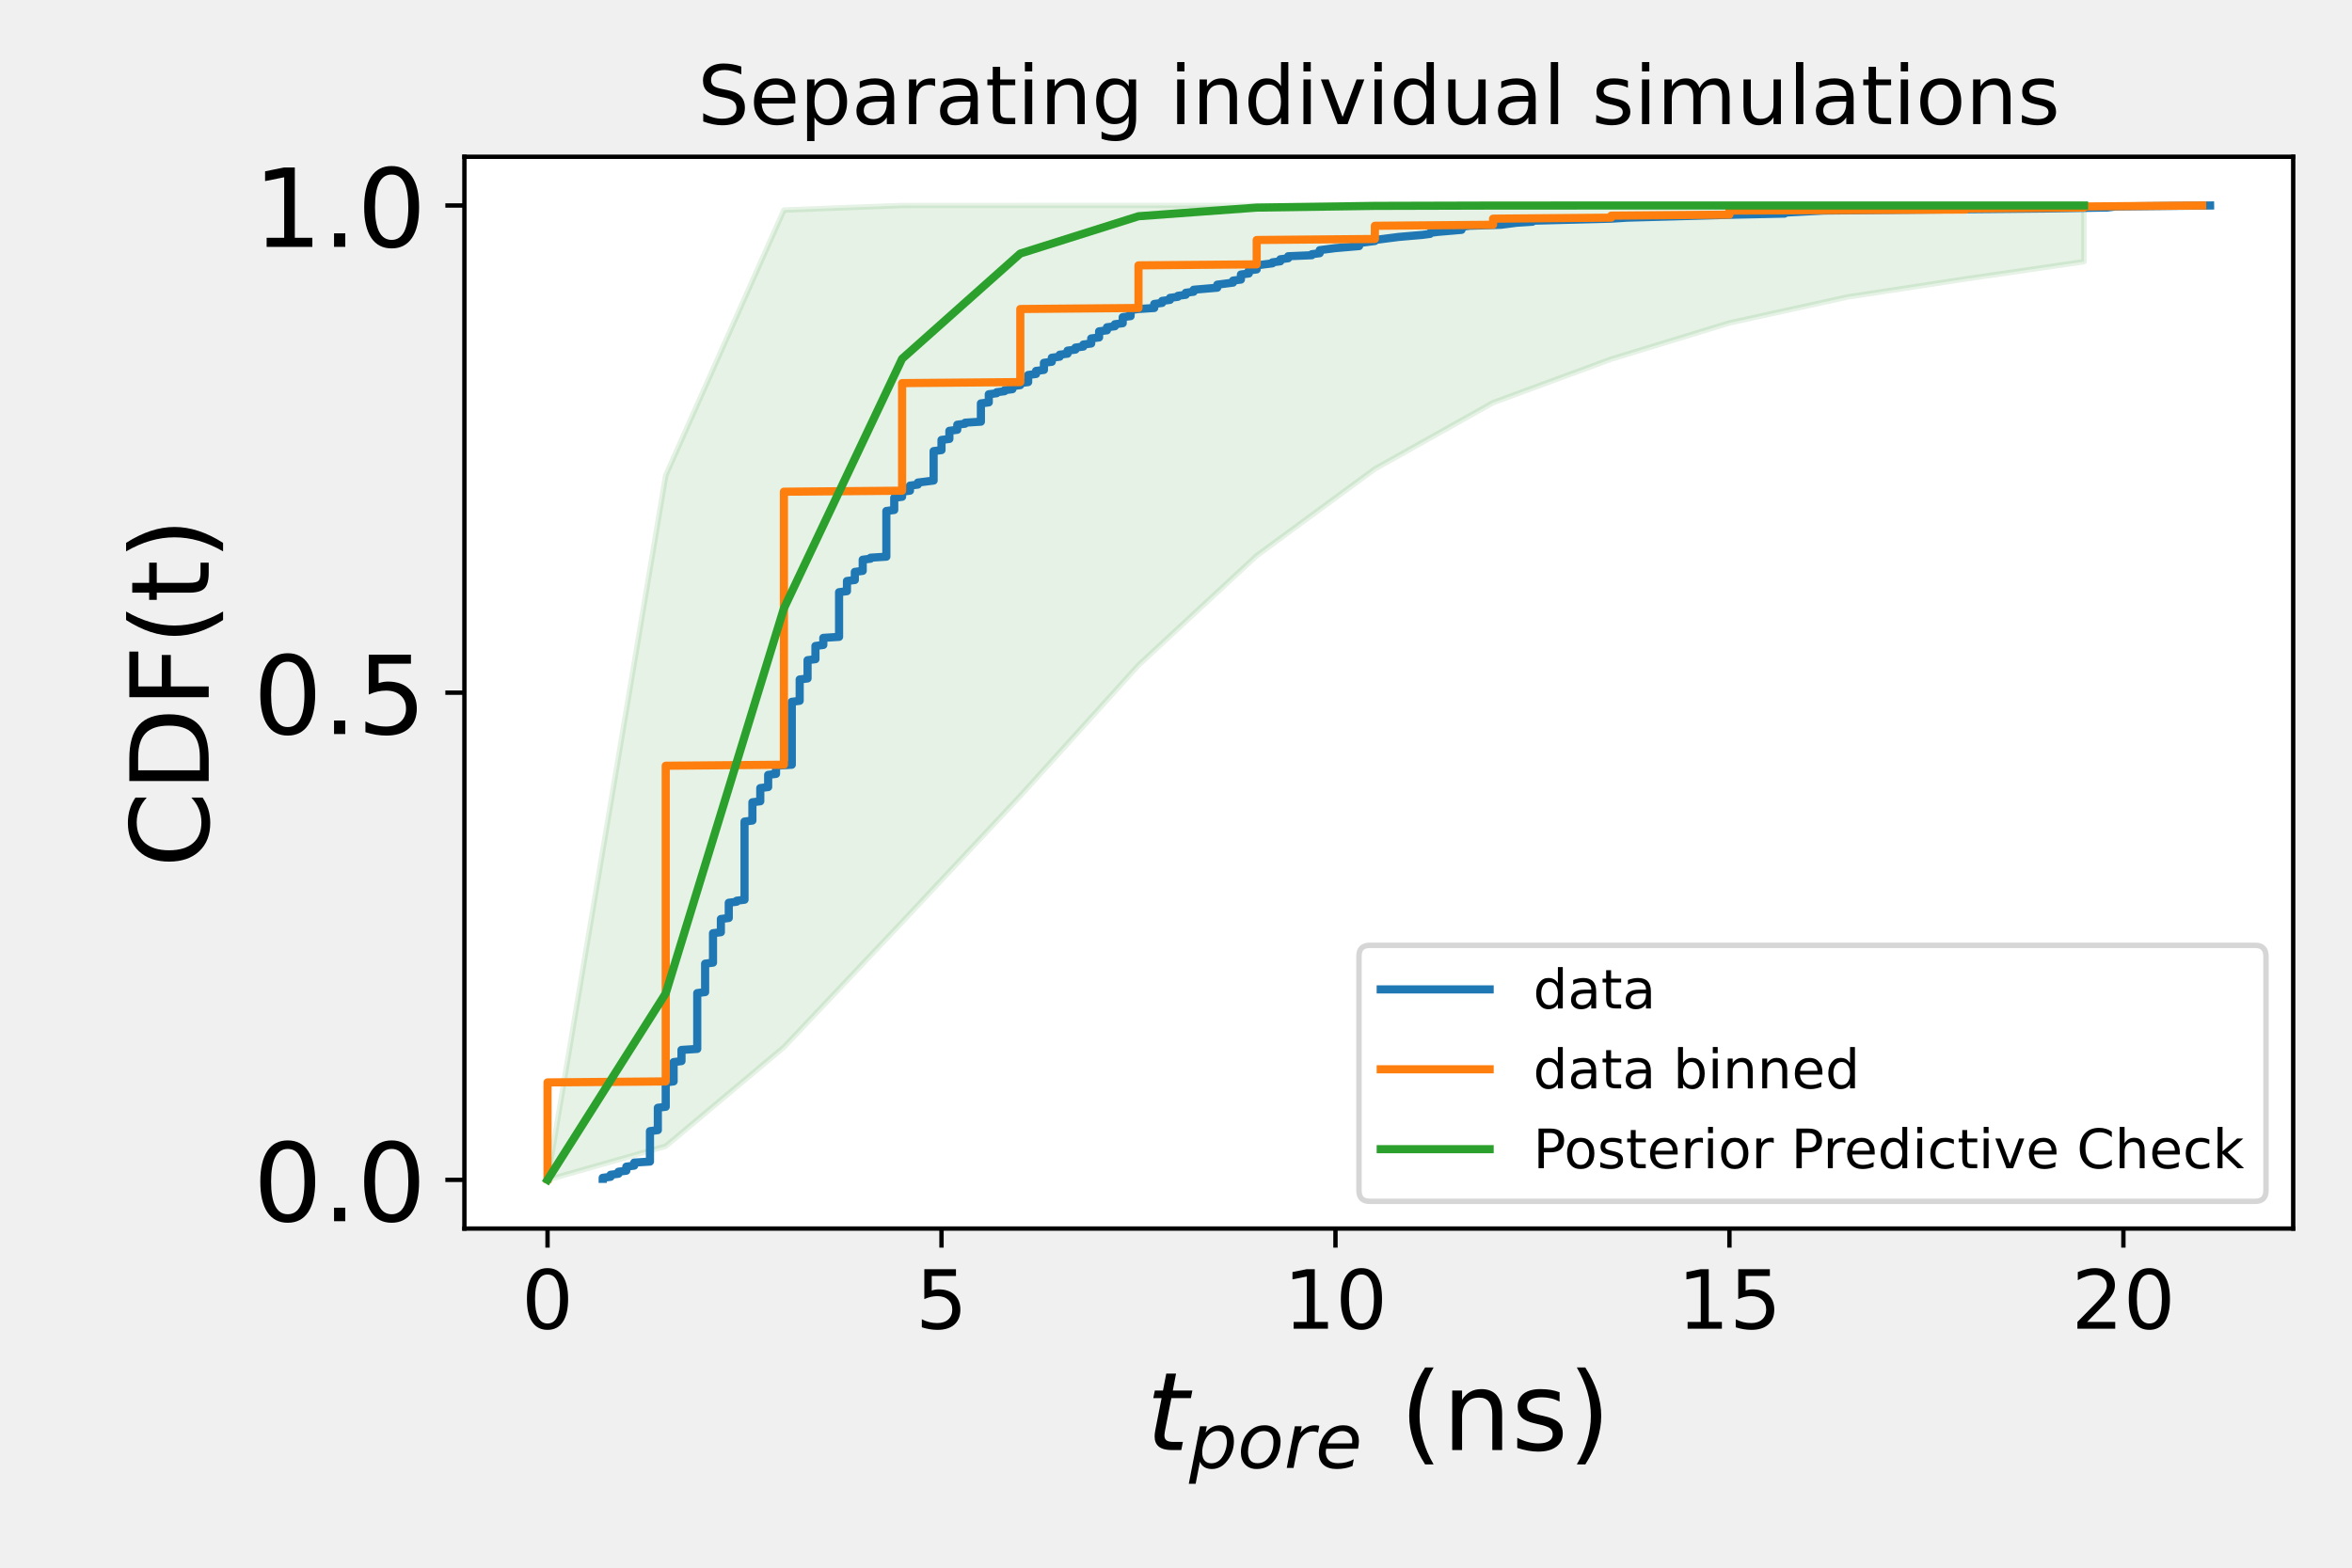
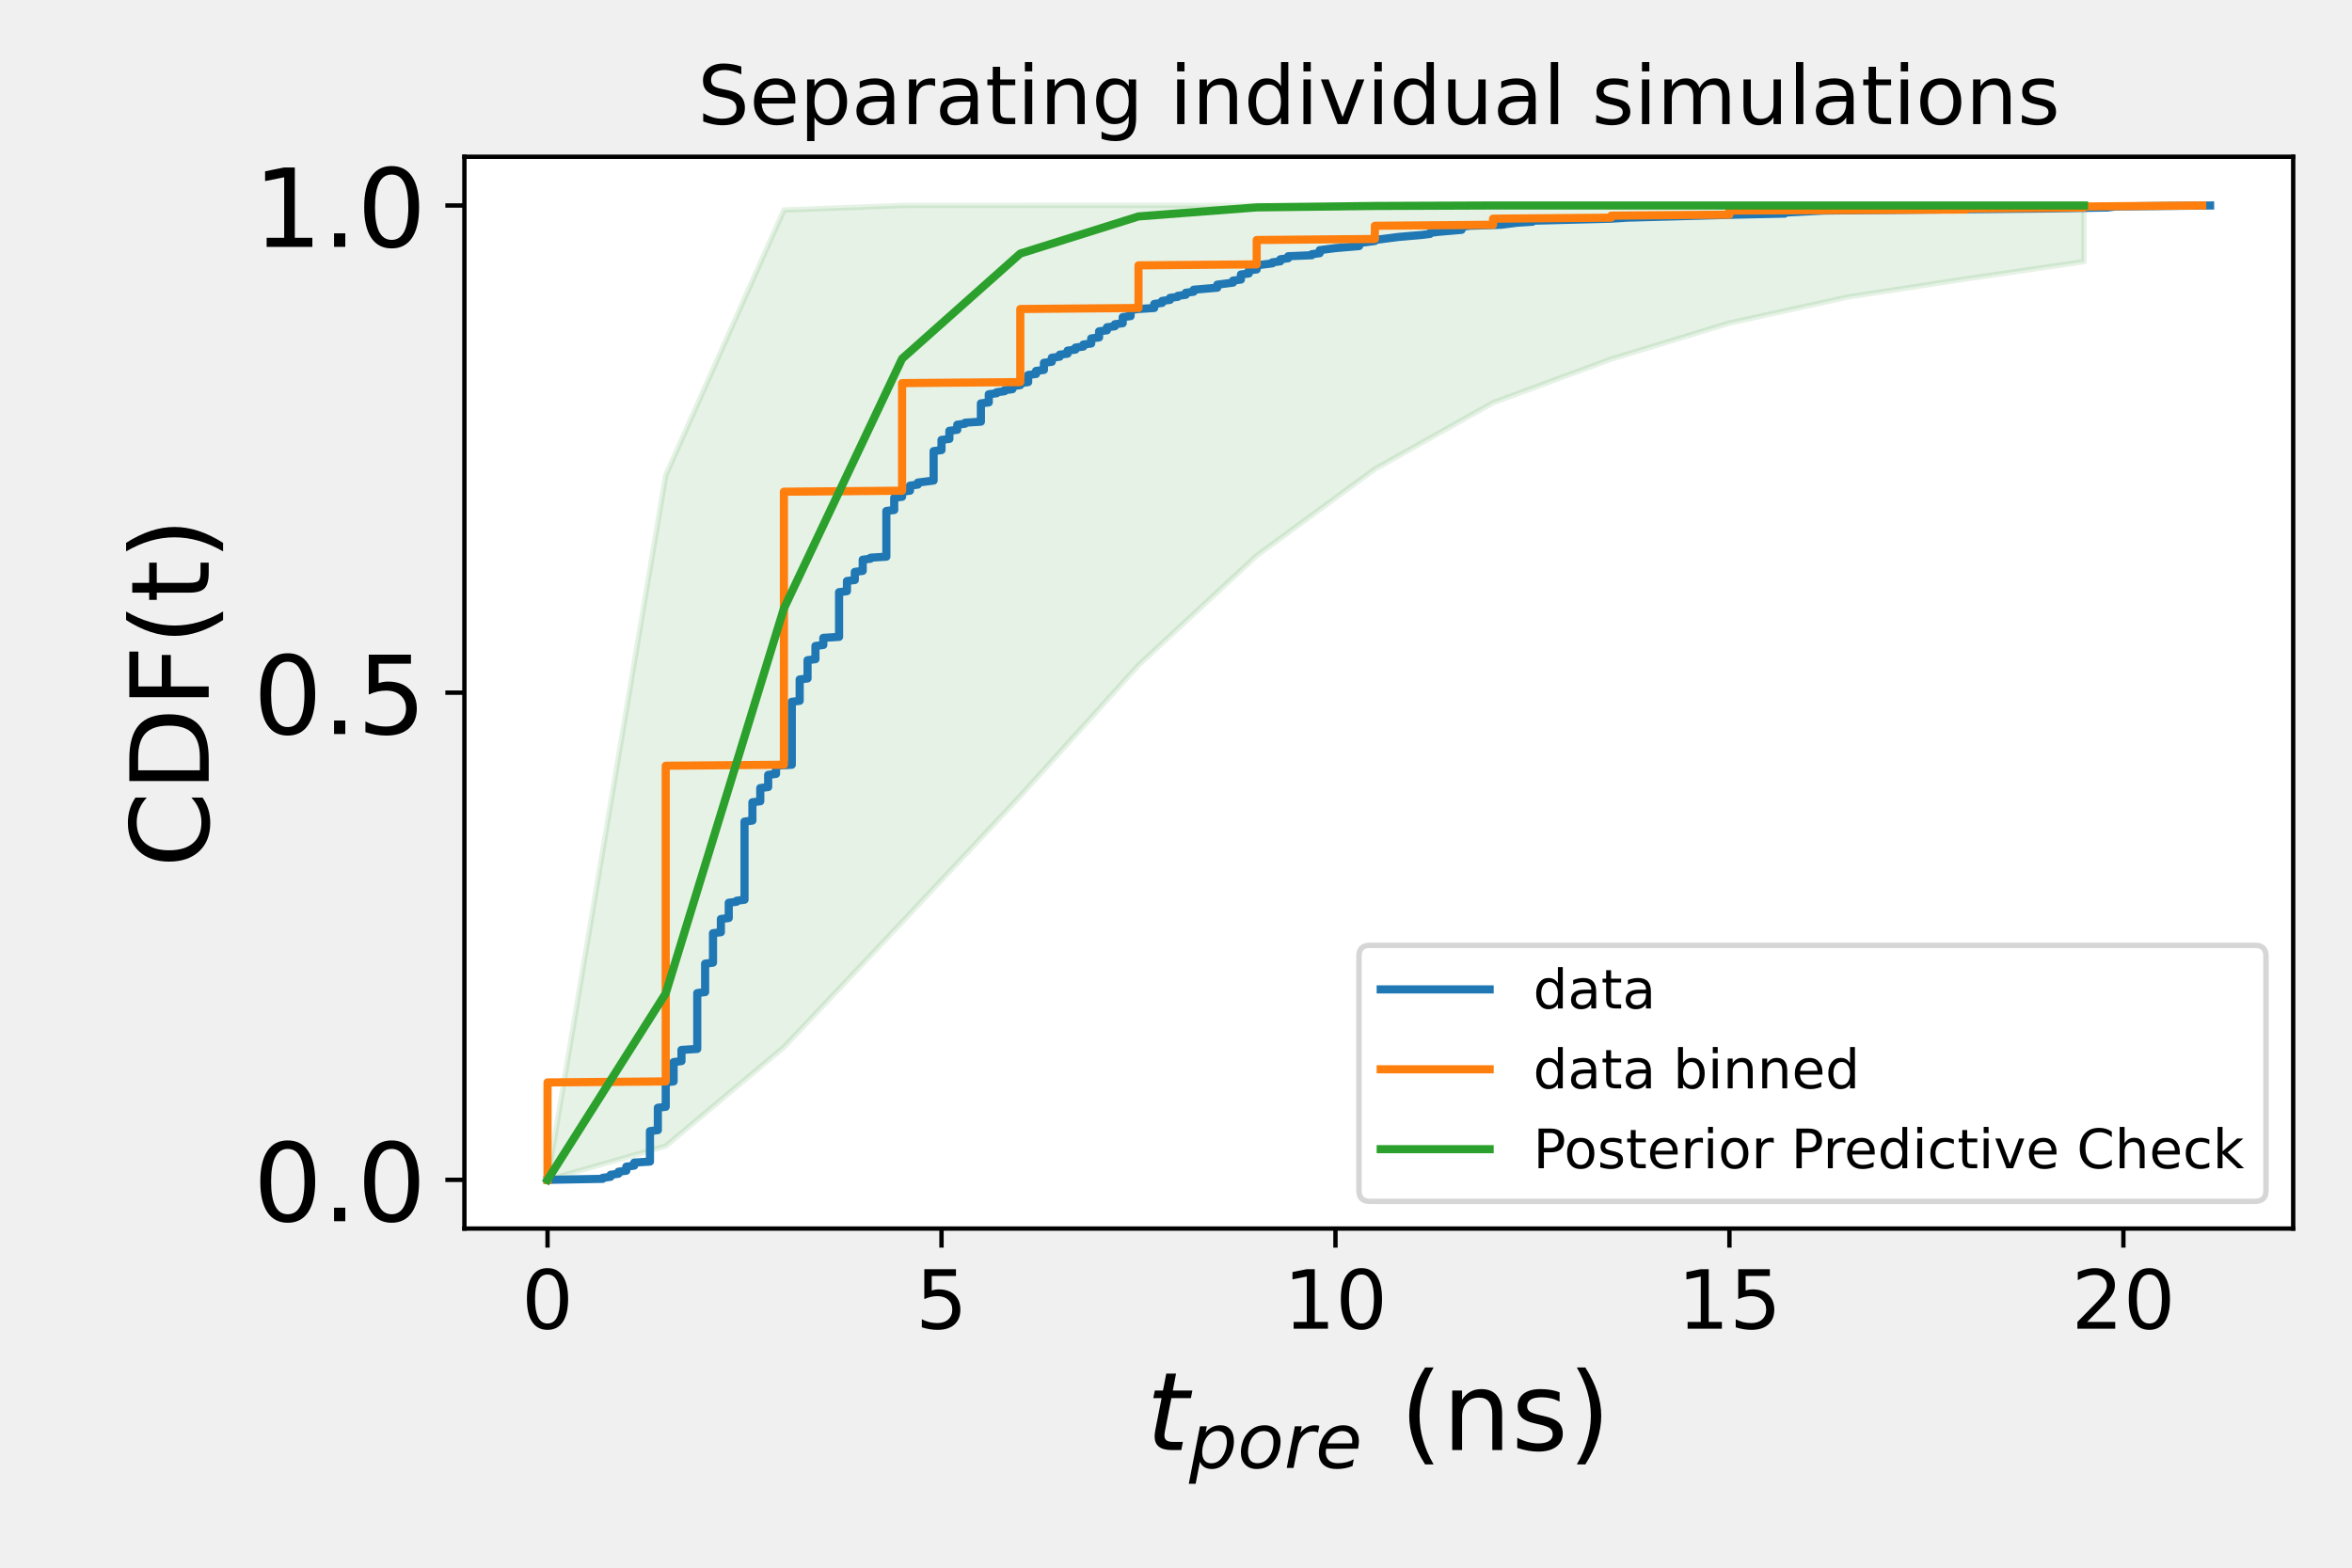
<svg xmlns="http://www.w3.org/2000/svg" xmlns:xlink="http://www.w3.org/1999/xlink" height="288pt" version="1.1" viewBox="0 0 432 288" width="432pt">
  <defs>
    <style type="text/css">*{stroke-linecap:butt;stroke-linejoin:round;}</style>
  </defs>
  <g id="figure_1">
    <g id="patch_1">
      <path d="M 0 288  L 432 288  L 432 0  L 0 0  z " style="fill:none;" />
    </g>
    <g id="axes_1">
      <g id="patch_2">
        <path d="M 85.3 225.7  L 421.2 225.7  L 421.2 28.8  L 85.3 28.8  z " style="fill:#ffffff;" />
      </g>
      <g id="PolyCollection_1">
        <defs>
-           <path d="M 100.568 -71.25  L 100.568 -71.25  L 122.276 -200.664  L 143.985 -249.412  L 165.693 -250.248  L 187.401 -250.25  L 209.11 -250.25  L 230.818 -250.25  L 252.526 -250.25  L 274.235 -250.25  L 295.943 -250.25  L 317.651 -250.25  L 339.36 -250.25  L 361.068 -250.25  L 382.776 -250.25  L 382.776 -239.928  L 382.776 -239.928  L 361.068 -236.764  L 339.36 -233.448  L 317.651 -228.678  L 295.943 -222.032  L 274.235 -214.027  L 252.526 -201.856  L 230.818 -185.918  L 209.11 -165.809  L 187.401 -141.792  L 165.693 -118.611  L 143.985 -95.628  L 122.276 -77.431  L 100.568 -71.25  z " id="m09d7a88d39" style="stroke:#008000;stroke-opacity:0.1;" />
+           <path d="M 100.568 -71.25  L 100.568 -71.25  L 122.276 -200.649  L 143.985 -249.415  L 165.693 -250.248  L 187.401 -250.25  L 209.11 -250.25  L 230.818 -250.25  L 252.526 -250.25  L 274.235 -250.25  L 295.943 -250.25  L 317.651 -250.25  L 339.36 -250.25  L 361.068 -250.25  L 382.776 -250.25  L 382.776 -239.931  L 382.776 -239.931  L 361.068 -236.768  L 339.36 -233.436  L 317.651 -228.662  L 295.943 -222.041  L 274.235 -214.022  L 252.526 -201.829  L 230.818 -185.922  L 209.11 -165.819  L 187.401 -141.784  L 165.693 -118.622  L 143.985 -95.635  L 122.276 -77.456  L 100.568 -71.25  z " id="m4168f43e14" style="stroke:#008000;stroke-opacity:0.1;" />
        </defs>
-         <g clip-path="url(#p3af7e576ed)">
-           <use style="fill:#008000;fill-opacity:0.1;stroke:#008000;stroke-opacity:0.1;" x="0" xlink:href="#m09d7a88d39" y="288" />
+         <g clip-path="url(#p05460b0e97)">
+           <use style="fill:#008000;fill-opacity:0.1;stroke:#008000;stroke-opacity:0.1;" x="0" xlink:href="#m4168f43e14" y="288" />
        </g>
      </g>
      <g id="matplotlib.axis_1">
        <g id="xtick_1">
          <g id="line2d_1">
            <defs>
-               <path d="M 0 0  L 0 3.5  " id="maba9e4f4a4" style="stroke:#000000;stroke-width:0.8;" />
-             </defs>
-             <g>
-               <use style="stroke:#000000;stroke-width:0.8;" x="100.568" xlink:href="#maba9e4f4a4" y="225.7" />
+               <path d="M 0 0  L 0 3.5  " id="m459a918c79" style="stroke:#000000;stroke-width:0.8;" />
+             </defs>
+             <g>
+               <use style="stroke:#000000;stroke-width:0.8;" x="100.568" xlink:href="#m459a918c79" y="225.7" />
            </g>
          </g>
          <g id="text_1">
            <g transform="translate(95.79631 244.0977)scale(0.15 -0.15)">
              <defs>
                <path d="M 2034 4250  Q 1547 4250 1301 3770  Q 1056 3291 1056 2328  Q 1056 1369 1301 889  Q 1547 409 2034 409  Q 2525 409 2770 889  Q 3016 1369 3016 2328  Q 3016 3291 2770 3770  Q 2525 4250 2034 4250  z M 2034 4750  Q 2819 4750 3233 4129  Q 3647 3509 3647 2328  Q 3647 1150 3233 529  Q 2819 -91 2034 -91  Q 1250 -91 836 529  Q 422 1150 422 2328  Q 422 3509 836 4129  Q 1250 4750 2034 4750  z " id="DejaVuSans-30" transform="scale(0.015625)" />
              </defs>
              <use xlink:href="#DejaVuSans-30" />
            </g>
          </g>
        </g>
        <g id="xtick_2">
          <g id="line2d_2">
            <g>
-               <use style="stroke:#000000;stroke-width:0.8;" x="172.929" xlink:href="#maba9e4f4a4" y="225.7" />
+               <use style="stroke:#000000;stroke-width:0.8;" x="172.929" xlink:href="#m459a918c79" y="225.7" />
            </g>
          </g>
          <g id="text_2">
            <g transform="translate(168.1574 244.0977)scale(0.15 -0.15)">
              <defs>
                <path d="M 691 4666  L 3169 4666  L 3169 4134  L 1269 4134  L 1269 2991  Q 1406 3038 1543 3061  Q 1681 3084 1819 3084  Q 2600 3084 3056 2656  Q 3513 2228 3513 1497  Q 3513 744 3044 326  Q 2575 -91 1722 -91  Q 1428 -91 1123 -41  Q 819 9 494 109  L 494 744  Q 775 591 1075 516  Q 1375 441 1709 441  Q 2250 441 2565 725  Q 2881 1009 2881 1497  Q 2881 1984 2565 2268  Q 2250 2553 1709 2553  Q 1456 2553 1204 2497  Q 953 2441 691 2322  L 691 4666  z " id="DejaVuSans-35" transform="scale(0.015625)" />
              </defs>
              <use xlink:href="#DejaVuSans-35" />
            </g>
          </g>
        </g>
        <g id="xtick_3">
          <g id="line2d_3">
            <g>
-               <use style="stroke:#000000;stroke-width:0.8;" x="245.29" xlink:href="#maba9e4f4a4" y="225.7" />
+               <use style="stroke:#000000;stroke-width:0.8;" x="245.29" xlink:href="#m459a918c79" y="225.7" />
            </g>
          </g>
          <g id="text_3">
            <g transform="translate(235.7465 244.0977)scale(0.15 -0.15)">
              <defs>
                <path d="M 794 531  L 1825 531  L 1825 4091  L 703 3866  L 703 4441  L 1819 4666  L 2450 4666  L 2450 531  L 3481 531  L 3481 0  L 794 0  L 794 531  z " id="DejaVuSans-31" transform="scale(0.015625)" />
              </defs>
              <use xlink:href="#DejaVuSans-31" />
              <use x="63.623" xlink:href="#DejaVuSans-30" />
            </g>
          </g>
        </g>
        <g id="xtick_4">
          <g id="line2d_4">
            <g>
-               <use style="stroke:#000000;stroke-width:0.8;" x="317.651" xlink:href="#maba9e4f4a4" y="225.7" />
+               <use style="stroke:#000000;stroke-width:0.8;" x="317.651" xlink:href="#m459a918c79" y="225.7" />
            </g>
          </g>
          <g id="text_4">
            <g transform="translate(308.1076 244.0977)scale(0.15 -0.15)">
              <use xlink:href="#DejaVuSans-31" />
              <use x="63.623" xlink:href="#DejaVuSans-35" />
            </g>
          </g>
        </g>
        <g id="xtick_5">
          <g id="line2d_5">
            <g>
-               <use style="stroke:#000000;stroke-width:0.8;" x="390.012" xlink:href="#maba9e4f4a4" y="225.7" />
+               <use style="stroke:#000000;stroke-width:0.8;" x="390.012" xlink:href="#m459a918c79" y="225.7" />
            </g>
          </g>
          <g id="text_5">
            <g transform="translate(380.4686 244.0977)scale(0.15 -0.15)">
              <defs>
                <path d="M 1228 531  L 3431 531  L 3431 0  L 469 0  L 469 531  Q 828 903 1448 1529  Q 2069 2156 2228 2338  Q 2531 2678 2651 2914  Q 2772 3150 2772 3378  Q 2772 3750 2511 3984  Q 2250 4219 1831 4219  Q 1534 4219 1204 4116  Q 875 4013 500 3803  L 500 4441  Q 881 4594 1212 4672  Q 1544 4750 1819 4750  Q 2544 4750 2975 4387  Q 3406 4025 3406 3419  Q 3406 3131 3298 2873  Q 3191 2616 2906 2266  Q 2828 2175 2409 1742  Q 1991 1309 1228 531  z " id="DejaVuSans-32" transform="scale(0.015625)" />
              </defs>
              <use xlink:href="#DejaVuSans-32" />
              <use x="63.623" xlink:href="#DejaVuSans-30" />
            </g>
          </g>
        </g>
        <g id="text_6">
          <g transform="translate(210.55 266.4172)scale(0.2 -0.2)">
            <defs>
              <path d="M 2706 3500  L 2619 3053  L 1472 3053  L 1100 1153  Q 1081 1047 1072 975  Q 1063 903 1063 863  Q 1063 663 1183 572  Q 1303 481 1569 481  L 2150 481  L 2053 0  L 1503 0  Q 991 0 739 200  Q 488 400 488 806  Q 488 878 497 964  Q 506 1050 525 1153  L 897 3053  L 409 3053  L 500 3500  L 978 3500  L 1172 4494  L 1747 4494  L 1556 3500  L 2706 3500  z " id="DejaVuSans-Oblique-74" transform="scale(0.015625)" />
              <path d="M 3175 2156  Q 3175 2616 2975 2859  Q 2775 3103 2400 3103  Q 2144 3103 1911 2972  Q 1678 2841 1497 2591  Q 1319 2344 1212 1994  Q 1106 1644 1106 1300  Q 1106 863 1306 627  Q 1506 391 1875 391  Q 2147 391 2380 519  Q 2613 647 2778 891  Q 2956 1147 3065 1494  Q 3175 1841 3175 2156  z M 1394 2969  Q 1625 3272 1939 3428  Q 2253 3584 2638 3584  Q 3175 3584 3472 3232  Q 3769 2881 3769 2247  Q 3769 1728 3584 1258  Q 3400 788 3053 416  Q 2822 169 2531 39  Q 2241 -91 1919 -91  Q 1547 -91 1294 64  Q 1041 219 916 525  L 556 -1331  L -19 -1331  L 922 3500  L 1497 3500  L 1394 2969  z " id="DejaVuSans-Oblique-70" transform="scale(0.015625)" />
              <path d="M 1625 -91  Q 1009 -91 651 289  Q 294 669 294 1325  Q 294 1706 417 2101  Q 541 2497 738 2766  Q 1047 3184 1428 3384  Q 1809 3584 2291 3584  Q 2888 3584 3255 3212  Q 3622 2841 3622 2241  Q 3622 1825 3500 1412  Q 3378 1000 3181 728  Q 2875 309 2494 109  Q 2113 -91 1625 -91  z M 891 1344  Q 891 869 1089 633  Q 1288 397 1691 397  Q 2269 397 2648 901  Q 3028 1406 3028 2181  Q 3028 2634 2825 2865  Q 2622 3097 2228 3097  Q 1903 3097 1650 2945  Q 1397 2794 1197 2484  Q 1050 2253 970 1956  Q 891 1659 891 1344  z " id="DejaVuSans-Oblique-6f" transform="scale(0.015625)" />
              <path d="M 2853 2969  Q 2766 3016 2653 3041  Q 2541 3066 2413 3066  Q 1953 3066 1609 2717  Q 1266 2369 1153 1784  L 800 0  L 225 0  L 909 3500  L 1484 3500  L 1375 2956  Q 1603 3259 1920 3421  Q 2238 3584 2597 3584  Q 2691 3584 2781 3573  Q 2872 3563 2963 3538  L 2853 2969  z " id="DejaVuSans-Oblique-72" transform="scale(0.015625)" />
              <path d="M 3078 2063  Q 3088 2113 3092 2166  Q 3097 2219 3097 2272  Q 3097 2653 2873 2875  Q 2650 3097 2266 3097  Q 1838 3097 1509 2826  Q 1181 2556 1013 2059  L 3078 2063  z M 3578 1613  L 903 1613  Q 884 1494 878 1425  Q 872 1356 872 1306  Q 872 872 1139 634  Q 1406 397 1894 397  Q 2269 397 2603 481  Q 2938 566 3225 728  L 3116 159  Q 2806 34 2476 -28  Q 2147 -91 1806 -91  Q 1078 -91 686 257  Q 294 606 294 1247  Q 294 1794 489 2264  Q 684 2734 1063 3103  Q 1306 3334 1642 3459  Q 1978 3584 2356 3584  Q 2950 3584 3301 3228  Q 3653 2872 3653 2272  Q 3653 2128 3634 1964  Q 3616 1800 3578 1613  z " id="DejaVuSans-Oblique-65" transform="scale(0.015625)" />
              <path id="DejaVuSans-20" transform="scale(0.015625)" />
              <path d="M 1984 4856  Q 1566 4138 1362 3434  Q 1159 2731 1159 2009  Q 1159 1288 1364 580  Q 1569 -128 1984 -844  L 1484 -844  Q 1016 -109 783 600  Q 550 1309 550 2009  Q 550 2706 781 3412  Q 1013 4119 1484 4856  L 1984 4856  z " id="DejaVuSans-28" transform="scale(0.015625)" />
              <path d="M 3513 2113  L 3513 0  L 2938 0  L 2938 2094  Q 2938 2591 2744 2837  Q 2550 3084 2163 3084  Q 1697 3084 1428 2787  Q 1159 2491 1159 1978  L 1159 0  L 581 0  L 581 3500  L 1159 3500  L 1159 2956  Q 1366 3272 1645 3428  Q 1925 3584 2291 3584  Q 2894 3584 3203 3211  Q 3513 2838 3513 2113  z " id="DejaVuSans-6e" transform="scale(0.015625)" />
              <path d="M 2834 3397  L 2834 2853  Q 2591 2978 2328 3040  Q 2066 3103 1784 3103  Q 1356 3103 1142 2972  Q 928 2841 928 2578  Q 928 2378 1081 2264  Q 1234 2150 1697 2047  L 1894 2003  Q 2506 1872 2764 1633  Q 3022 1394 3022 966  Q 3022 478 2636 193  Q 2250 -91 1575 -91  Q 1294 -91 989 -36  Q 684 19 347 128  L 347 722  Q 666 556 975 473  Q 1284 391 1588 391  Q 1994 391 2212 530  Q 2431 669 2431 922  Q 2431 1156 2273 1281  Q 2116 1406 1581 1522  L 1381 1569  Q 847 1681 609 1914  Q 372 2147 372 2553  Q 372 3047 722 3315  Q 1072 3584 1716 3584  Q 2034 3584 2315 3537  Q 2597 3491 2834 3397  z " id="DejaVuSans-73" transform="scale(0.015625)" />
              <path d="M 513 4856  L 1013 4856  Q 1481 4119 1714 3412  Q 1947 2706 1947 2009  Q 1947 1309 1714 600  Q 1481 -109 1013 -844  L 513 -844  Q 928 -128 1133 580  Q 1338 1288 1338 2009  Q 1338 2731 1133 3434  Q 928 4138 513 4856  z " id="DejaVuSans-29" transform="scale(0.015625)" />
            </defs>
            <use transform="translate(0 0.125)" xlink:href="#DejaVuSans-Oblique-74" />
            <use transform="translate(39.20898 -16.28125)scale(0.7)" xlink:href="#DejaVuSans-Oblique-70" />
            <use transform="translate(83.64258 -16.28125)scale(0.7)" xlink:href="#DejaVuSans-Oblique-6f" />
            <use transform="translate(126.4697 -16.28125)scale(0.7)" xlink:href="#DejaVuSans-Oblique-72" />
            <use transform="translate(155.249 -16.28125)scale(0.7)" xlink:href="#DejaVuSans-Oblique-65" />
            <use transform="translate(201.0498 0.125)" xlink:href="#DejaVuSans-20" />
            <use transform="translate(232.8369 0.125)" xlink:href="#DejaVuSans-28" />
            <use transform="translate(271.8506 0.125)" xlink:href="#DejaVuSans-6e" />
            <use transform="translate(335.2295 0.125)" xlink:href="#DejaVuSans-73" />
            <use transform="translate(387.3291 0.125)" xlink:href="#DejaVuSans-29" />
          </g>
        </g>
      </g>
      <g id="matplotlib.axis_2">
        <g id="ytick_1">
          <g id="line2d_6">
            <defs>
-               <path d="M 0 0  L -3.5 0  " id="m57a9f5948d" style="stroke:#000000;stroke-width:0.8;" />
-             </defs>
-             <g>
-               <use style="stroke:#000000;stroke-width:0.8;" x="85.3" xlink:href="#m57a9f5948d" y="216.75" />
+               <path d="M 0 0  L -3.5 0  " id="mcf6236415a" style="stroke:#000000;stroke-width:0.8;" />
+             </defs>
+             <g>
+               <use style="stroke:#000000;stroke-width:0.8;" x="85.3" xlink:href="#mcf6236415a" y="216.75" />
            </g>
          </g>
          <g id="text_7">
            <g transform="translate(46.49375 224.3484)scale(0.2 -0.2)">
              <defs>
                <path d="M 684 794  L 1344 794  L 1344 0  L 684 0  L 684 794  z " id="DejaVuSans-2e" transform="scale(0.015625)" />
              </defs>
              <use xlink:href="#DejaVuSans-30" />
              <use x="63.623" xlink:href="#DejaVuSans-2e" />
              <use x="95.41" xlink:href="#DejaVuSans-30" />
            </g>
          </g>
        </g>
        <g id="ytick_2">
          <g id="line2d_7">
            <g>
-               <use style="stroke:#000000;stroke-width:0.8;" x="85.3" xlink:href="#m57a9f5948d" y="127.25" />
+               <use style="stroke:#000000;stroke-width:0.8;" x="85.3" xlink:href="#mcf6236415a" y="127.25" />
            </g>
          </g>
          <g id="text_8">
            <g transform="translate(46.49375 134.8484)scale(0.2 -0.2)">
              <use xlink:href="#DejaVuSans-30" />
              <use x="63.623" xlink:href="#DejaVuSans-2e" />
              <use x="95.41" xlink:href="#DejaVuSans-35" />
            </g>
          </g>
        </g>
        <g id="ytick_3">
          <g id="line2d_8">
            <g>
-               <use style="stroke:#000000;stroke-width:0.8;" x="85.3" xlink:href="#m57a9f5948d" y="37.75" />
+               <use style="stroke:#000000;stroke-width:0.8;" x="85.3" xlink:href="#mcf6236415a" y="37.75" />
            </g>
          </g>
          <g id="text_9">
            <g transform="translate(46.49375 45.34844)scale(0.2 -0.2)">
              <use xlink:href="#DejaVuSans-31" />
              <use x="63.623" xlink:href="#DejaVuSans-2e" />
              <use x="95.41" xlink:href="#DejaVuSans-30" />
            </g>
          </g>
        </g>
        <g id="text_10">
          <g transform="translate(38.33438 159.4078)rotate(-90)scale(0.2 -0.2)">
            <defs>
              <path d="M 4122 4306  L 4122 3641  Q 3803 3938 3442 4084  Q 3081 4231 2675 4231  Q 1875 4231 1450 3742  Q 1025 3253 1025 2328  Q 1025 1406 1450 917  Q 1875 428 2675 428  Q 3081 428 3442 575  Q 3803 722 4122 1019  L 4122 359  Q 3791 134 3420 21  Q 3050 -91 2638 -91  Q 1578 -91 968 557  Q 359 1206 359 2328  Q 359 3453 968 4101  Q 1578 4750 2638 4750  Q 3056 4750 3426 4639  Q 3797 4528 4122 4306  z " id="DejaVuSans-43" transform="scale(0.015625)" />
              <path d="M 1259 4147  L 1259 519  L 2022 519  Q 2988 519 3436 956  Q 3884 1394 3884 2338  Q 3884 3275 3436 3711  Q 2988 4147 2022 4147  L 1259 4147  z M 628 4666  L 1925 4666  Q 3281 4666 3915 4102  Q 4550 3538 4550 2338  Q 4550 1131 3912 565  Q 3275 0 1925 0  L 628 0  L 628 4666  z " id="DejaVuSans-44" transform="scale(0.015625)" />
              <path d="M 628 4666  L 3309 4666  L 3309 4134  L 1259 4134  L 1259 2759  L 3109 2759  L 3109 2228  L 1259 2228  L 1259 0  L 628 0  L 628 4666  z " id="DejaVuSans-46" transform="scale(0.015625)" />
              <path d="M 1172 4494  L 1172 3500  L 2356 3500  L 2356 3053  L 1172 3053  L 1172 1153  Q 1172 725 1289 603  Q 1406 481 1766 481  L 2356 481  L 2356 0  L 1766 0  Q 1100 0 847 248  Q 594 497 594 1153  L 594 3053  L 172 3053  L 172 3500  L 594 3500  L 594 4494  L 1172 4494  z " id="DejaVuSans-74" transform="scale(0.015625)" />
            </defs>
            <use xlink:href="#DejaVuSans-43" />
            <use x="69.824" xlink:href="#DejaVuSans-44" />
            <use x="146.826" xlink:href="#DejaVuSans-46" />
            <use x="204.346" xlink:href="#DejaVuSans-28" />
            <use x="243.359" xlink:href="#DejaVuSans-74" />
            <use x="282.568" xlink:href="#DejaVuSans-29" />
          </g>
        </g>
      </g>
      <g id="line2d_9">
-         <path clip-path="url(#p3af7e576ed)" d="M 110.699 216.564  L 110.699 216.377  L 112.146 216.191  L 112.146 215.818  L 113.593 215.631  L 113.593 215.258  L 115.04 215.072  L 115.04 214.326  L 116.488 214.14  L 116.488 213.58  L 119.382 213.394  L 119.382 207.8  L 120.829 207.614  L 120.829 203.511  L 122.276 203.325  L 122.276 198.85  L 123.724 198.664  L 123.724 195.121  L 125.171 194.934  L 125.171 192.883  L 128.065 192.697  L 128.065 182.442  L 129.513 182.255  L 129.513 177.034  L 130.96 176.848  L 130.96 171.441  L 132.407 171.254  L 132.407 168.83  L 133.854 168.644  L 133.854 165.847  L 135.301 165.66  L 135.301 165.474  L 136.749 165.287  L 136.749 150.93  L 138.196 150.744  L 138.196 147.387  L 139.643 147.201  L 139.643 144.777  L 141.09 144.591  L 141.09 142.353  L 142.538 142.167  L 142.538 140.675  L 145.432 140.489  L 145.432 128.928  L 146.879 128.742  L 146.879 124.826  L 148.326 124.64  L 148.326 121.283  L 149.774 121.097  L 149.774 118.673  L 151.221 118.486  L 151.221 117.181  L 154.115 116.995  L 154.115 108.791  L 155.563 108.604  L 155.563 106.74  L 157.01 106.553  L 157.01 105.061  L 158.457 104.875  L 158.457 102.824  L 159.904 102.638  L 159.904 102.451  L 162.799 102.265  L 162.799 93.874  L 164.246 93.688  L 164.246 91.45  L 165.693 91.264  L 165.693 90.331  L 167.14 90.145  L 167.14 89.213  L 168.588 89.026  L 168.588 88.653  L 171.482 88.28  L 171.482 82.873  L 172.929 82.686  L 172.929 80.822  L 174.376 80.635  L 174.376 79.144  L 175.824 78.957  L 175.824 78.025  L 177.271 77.839  L 177.271 77.652  L 180.165 77.466  L 180.165 74.109  L 181.613 73.923  L 181.613 72.431  L 183.06 72.245  L 183.06 72.058  L 184.507 71.872  L 184.507 71.685  L 185.954 71.499  L 185.954 70.94  L 187.401 70.753  L 187.401 70.38  L 188.849 70.194  L 188.849 68.889  L 190.296 68.702  L 190.296 68.143  L 191.743 67.956  L 191.743 66.651  L 193.19 66.465  L 193.19 65.719  L 194.638 65.532  L 194.638 65.159  L 196.085 64.973  L 196.085 64.414  L 197.532 64.227  L 197.532 63.854  L 198.979 63.668  L 198.979 63.295  L 200.426 63.108  L 200.426 62.176  L 201.874 61.99  L 201.874 60.871  L 203.321 60.684  L 203.321 60.125  L 204.768 59.939  L 204.768 59.566  L 206.215 59.379  L 206.215 58.26  L 207.663 58.074  L 207.663 56.955  L 209.11 56.769  L 212.004 56.582  L 212.004 55.836  L 213.451 55.65  L 213.451 55.277  L 214.899 55.091  L 214.899 54.718  L 216.346 54.531  L 216.346 54.345  L 217.793 54.158  L 217.793 53.785  L 219.24 53.599  L 219.24 53.226  L 223.582 52.853  L 223.582 52.294  L 226.476 51.921  L 226.476 51.548  L 227.924 51.361  L 227.924 50.429  L 229.371 50.243  L 229.371 49.683  L 230.818 49.497  L 230.818 48.751  L 233.713 48.378  L 233.713 48.192  L 235.16 48.005  L 235.16 47.632  L 236.607 47.446  L 236.607 47.073  L 240.949 46.886  L 240.949 46.7  L 242.396 46.514  L 242.396 45.954  L 245.29 45.581  L 249.632 45.208  L 249.632 44.649  L 252.526 44.276  L 252.526 44.09  L 256.868 43.53  L 261.21 43.157  L 262.657 42.971  L 262.657 42.784  L 264.104 42.598  L 268.446 42.225  L 268.446 41.666  L 269.893 41.479  L 275.682 41.293  L 278.576 40.92  L 281.471 40.733  L 281.471 40.547  L 295.943 40.174  L 298.837 39.987  L 319.099 39.428  L 327.782 39.242  L 327.782 39.055  L 335.018 38.682  L 375.54 38.309  L 387.118 38.123  L 388.565 37.936  L 405.932 37.75  L 405.932 37.75  " style="fill:none;stroke:#1f77b4;stroke-linecap:square;stroke-width:1.5;" />
+         <path clip-path="url(#p05460b0e97)" d="M 100.568 216.75  L 110.699 216.564  L 110.699 216.377  L 112.146 216.191  L 112.146 215.818  L 113.593 215.631  L 113.593 215.258  L 115.04 215.072  L 115.04 214.326  L 116.488 214.14  L 116.488 213.58  L 119.382 213.394  L 119.382 207.8  L 120.829 207.614  L 120.829 203.511  L 122.276 203.325  L 122.276 198.85  L 123.724 198.664  L 123.724 195.121  L 125.171 194.934  L 125.171 192.883  L 128.065 192.697  L 128.065 182.442  L 129.513 182.255  L 129.513 177.034  L 130.96 176.848  L 130.96 171.441  L 132.407 171.254  L 132.407 168.83  L 133.854 168.644  L 133.854 165.847  L 135.301 165.66  L 135.301 165.474  L 136.749 165.287  L 136.749 150.93  L 138.196 150.744  L 138.196 147.387  L 139.643 147.201  L 139.643 144.777  L 141.09 144.591  L 141.09 142.353  L 142.538 142.167  L 142.538 140.675  L 145.432 140.489  L 145.432 128.928  L 146.879 128.742  L 146.879 124.826  L 148.326 124.64  L 148.326 121.283  L 149.774 121.097  L 149.774 118.673  L 151.221 118.486  L 151.221 117.181  L 154.115 116.995  L 154.115 108.791  L 155.563 108.604  L 155.563 106.74  L 157.01 106.553  L 157.01 105.061  L 158.457 104.875  L 158.457 102.824  L 159.904 102.638  L 159.904 102.451  L 162.799 102.265  L 162.799 93.874  L 164.246 93.688  L 164.246 91.45  L 165.693 91.264  L 165.693 90.331  L 167.14 90.145  L 167.14 89.213  L 168.588 89.026  L 168.588 88.653  L 171.482 88.28  L 171.482 82.873  L 172.929 82.686  L 172.929 80.822  L 174.376 80.635  L 174.376 79.144  L 175.824 78.957  L 175.824 78.025  L 177.271 77.839  L 177.271 77.652  L 180.165 77.466  L 180.165 74.109  L 181.613 73.923  L 181.613 72.431  L 183.06 72.245  L 183.06 72.058  L 184.507 71.872  L 184.507 71.685  L 185.954 71.499  L 185.954 70.94  L 187.401 70.753  L 187.401 70.38  L 188.849 70.194  L 188.849 68.889  L 190.296 68.702  L 190.296 68.143  L 191.743 67.956  L 191.743 66.651  L 193.19 66.465  L 193.19 65.719  L 194.638 65.532  L 194.638 65.159  L 196.085 64.973  L 196.085 64.414  L 197.532 64.227  L 197.532 63.854  L 198.979 63.668  L 198.979 63.295  L 200.426 63.108  L 200.426 62.176  L 201.874 61.99  L 201.874 60.871  L 203.321 60.684  L 203.321 60.125  L 204.768 59.939  L 204.768 59.566  L 206.215 59.379  L 206.215 58.26  L 207.663 58.074  L 207.663 56.955  L 209.11 56.769  L 212.004 56.582  L 212.004 55.836  L 213.451 55.65  L 213.451 55.277  L 214.899 55.091  L 214.899 54.718  L 216.346 54.531  L 216.346 54.345  L 217.793 54.158  L 217.793 53.785  L 219.24 53.599  L 219.24 53.226  L 223.582 52.853  L 223.582 52.294  L 226.476 51.921  L 226.476 51.548  L 227.924 51.361  L 227.924 50.429  L 229.371 50.243  L 229.371 49.683  L 230.818 49.497  L 230.818 48.751  L 233.713 48.378  L 233.713 48.192  L 235.16 48.005  L 235.16 47.632  L 236.607 47.446  L 236.607 47.073  L 240.949 46.886  L 240.949 46.7  L 242.396 46.514  L 242.396 45.954  L 245.29 45.581  L 249.632 45.208  L 249.632 44.649  L 252.526 44.276  L 252.526 44.09  L 256.868 43.53  L 261.21 43.157  L 262.657 42.971  L 262.657 42.784  L 264.104 42.598  L 268.446 42.225  L 268.446 41.666  L 269.893 41.479  L 275.682 41.293  L 278.576 40.92  L 281.471 40.733  L 281.471 40.547  L 295.943 40.174  L 298.837 39.987  L 319.099 39.428  L 327.782 39.242  L 327.782 39.055  L 335.018 38.682  L 375.54 38.309  L 387.118 38.123  L 388.565 37.936  L 405.932 37.75  L 405.932 37.75  " style="fill:none;stroke:#1f77b4;stroke-linecap:square;stroke-width:1.5;" />
      </g>
      <g id="line2d_10">
-         <path clip-path="url(#p3af7e576ed)" d="M 100.568 216.564  L 100.568 198.85  L 122.276 198.664  L 122.276 140.675  L 143.985 140.489  L 143.985 90.331  L 165.693 90.145  L 165.693 70.38  L 187.401 70.194  L 187.401 56.769  L 209.11 56.582  L 209.11 48.751  L 230.818 48.565  L 230.818 44.09  L 252.526 43.903  L 252.526 41.479  L 274.235 41.293  L 274.235 40.174  L 295.943 39.987  L 295.943 39.615  L 317.651 39.428  L 317.651 38.682  L 361.068 38.496  L 361.068 38.309  L 382.776 38.123  L 382.776 37.936  L 404.485 37.75  L 404.485 37.75  " style="fill:none;stroke:#ff7f0e;stroke-linecap:square;stroke-width:1.5;" />
+         <path clip-path="url(#p05460b0e97)" d="M 100.568 216.75  L 100.568 198.85  L 122.276 198.664  L 122.276 140.675  L 143.985 140.489  L 143.985 90.331  L 165.693 90.145  L 165.693 70.38  L 187.401 70.194  L 187.401 56.769  L 209.11 56.582  L 209.11 48.751  L 230.818 48.565  L 230.818 44.09  L 252.526 43.903  L 252.526 41.479  L 274.235 41.293  L 274.235 40.174  L 295.943 39.987  L 295.943 39.615  L 317.651 39.428  L 317.651 38.682  L 361.068 38.496  L 361.068 38.309  L 382.776 38.123  L 382.776 37.936  L 404.485 37.75  L 404.485 37.75  " style="fill:none;stroke:#ff7f0e;stroke-linecap:square;stroke-width:1.5;" />
      </g>
      <g id="line2d_11">
-         <path clip-path="url(#p3af7e576ed)" d="M 100.568 216.75  L 122.276 182.491  L 143.985 111.758  L 165.693 65.908  L 187.401 46.574  L 209.11 39.725  L 230.818 38.137  L 252.526 37.822  L 274.235 37.763  L 295.943 37.753  L 317.651 37.751  L 339.36 37.75  L 361.068 37.75  L 382.776 37.75  " style="fill:none;stroke:#2ca02c;stroke-linecap:square;stroke-width:1.5;" />
+         <path clip-path="url(#p05460b0e97)" d="M 100.568 216.75  L 122.276 182.488  L 143.985 111.78  L 165.693 65.894  L 187.401 46.578  L 209.11 39.76  L 230.818 38.1  L 252.526 37.837  L 274.235 37.75  L 295.943 37.75  L 317.651 37.75  L 339.36 37.75  L 361.068 37.75  L 382.776 37.75  " style="fill:none;stroke:#2ca02c;stroke-linecap:square;stroke-width:1.5;" />
      </g>
      <g id="patch_3">
        <path d="M 85.3 225.7  L 85.3 28.8  " style="fill:none;stroke:#000000;stroke-linecap:square;stroke-linejoin:miter;stroke-width:0.8;" />
      </g>
      <g id="patch_4">
        <path d="M 421.2 225.7  L 421.2 28.8  " style="fill:none;stroke:#000000;stroke-linecap:square;stroke-linejoin:miter;stroke-width:0.8;" />
      </g>
      <g id="patch_5">
        <path d="M 85.3 225.7  L 421.2 225.7  " style="fill:none;stroke:#000000;stroke-linecap:square;stroke-linejoin:miter;stroke-width:0.8;" />
      </g>
      <g id="patch_6">
        <path d="M 85.3 28.8  L 421.2 28.8  " style="fill:none;stroke:#000000;stroke-linecap:square;stroke-linejoin:miter;stroke-width:0.8;" />
      </g>
      <g id="text_11">
        <g transform="translate(128.1312 22.8)scale(0.15 -0.15)">
          <defs>
            <path d="M 3425 4513  L 3425 3897  Q 3066 4069 2747 4153  Q 2428 4238 2131 4238  Q 1616 4238 1336 4038  Q 1056 3838 1056 3469  Q 1056 3159 1242 3001  Q 1428 2844 1947 2747  L 2328 2669  Q 3034 2534 3370 2195  Q 3706 1856 3706 1288  Q 3706 609 3251 259  Q 2797 -91 1919 -91  Q 1588 -91 1214 -16  Q 841 59 441 206  L 441 856  Q 825 641 1194 531  Q 1563 422 1919 422  Q 2459 422 2753 634  Q 3047 847 3047 1241  Q 3047 1584 2836 1778  Q 2625 1972 2144 2069  L 1759 2144  Q 1053 2284 737 2584  Q 422 2884 422 3419  Q 422 4038 858 4394  Q 1294 4750 2059 4750  Q 2388 4750 2728 4690  Q 3069 4631 3425 4513  z " id="DejaVuSans-53" transform="scale(0.015625)" />
            <path d="M 3597 1894  L 3597 1613  L 953 1613  Q 991 1019 1311 708  Q 1631 397 2203 397  Q 2534 397 2845 478  Q 3156 559 3463 722  L 3463 178  Q 3153 47 2828 -22  Q 2503 -91 2169 -91  Q 1331 -91 842 396  Q 353 884 353 1716  Q 353 2575 817 3079  Q 1281 3584 2069 3584  Q 2775 3584 3186 3129  Q 3597 2675 3597 1894  z M 3022 2063  Q 3016 2534 2758 2815  Q 2500 3097 2075 3097  Q 1594 3097 1305 2825  Q 1016 2553 972 2059  L 3022 2063  z " id="DejaVuSans-65" transform="scale(0.015625)" />
            <path d="M 1159 525  L 1159 -1331  L 581 -1331  L 581 3500  L 1159 3500  L 1159 2969  Q 1341 3281 1617 3432  Q 1894 3584 2278 3584  Q 2916 3584 3314 3078  Q 3713 2572 3713 1747  Q 3713 922 3314 415  Q 2916 -91 2278 -91  Q 1894 -91 1617 61  Q 1341 213 1159 525  z M 3116 1747  Q 3116 2381 2855 2742  Q 2594 3103 2138 3103  Q 1681 3103 1420 2742  Q 1159 2381 1159 1747  Q 1159 1113 1420 752  Q 1681 391 2138 391  Q 2594 391 2855 752  Q 3116 1113 3116 1747  z " id="DejaVuSans-70" transform="scale(0.015625)" />
            <path d="M 2194 1759  Q 1497 1759 1228 1600  Q 959 1441 959 1056  Q 959 750 1161 570  Q 1363 391 1709 391  Q 2188 391 2477 730  Q 2766 1069 2766 1631  L 2766 1759  L 2194 1759  z M 3341 1997  L 3341 0  L 2766 0  L 2766 531  Q 2569 213 2275 61  Q 1981 -91 1556 -91  Q 1019 -91 701 211  Q 384 513 384 1019  Q 384 1609 779 1909  Q 1175 2209 1959 2209  L 2766 2209  L 2766 2266  Q 2766 2663 2505 2880  Q 2244 3097 1772 3097  Q 1472 3097 1187 3025  Q 903 2953 641 2809  L 641 3341  Q 956 3463 1253 3523  Q 1550 3584 1831 3584  Q 2591 3584 2966 3190  Q 3341 2797 3341 1997  z " id="DejaVuSans-61" transform="scale(0.015625)" />
            <path d="M 2631 2963  Q 2534 3019 2420 3045  Q 2306 3072 2169 3072  Q 1681 3072 1420 2755  Q 1159 2438 1159 1844  L 1159 0  L 581 0  L 581 3500  L 1159 3500  L 1159 2956  Q 1341 3275 1631 3429  Q 1922 3584 2338 3584  Q 2397 3584 2469 3576  Q 2541 3569 2628 3553  L 2631 2963  z " id="DejaVuSans-72" transform="scale(0.015625)" />
            <path d="M 603 3500  L 1178 3500  L 1178 0  L 603 0  L 603 3500  z M 603 4863  L 1178 4863  L 1178 4134  L 603 4134  L 603 4863  z " id="DejaVuSans-69" transform="scale(0.015625)" />
            <path d="M 2906 1791  Q 2906 2416 2648 2759  Q 2391 3103 1925 3103  Q 1463 3103 1205 2759  Q 947 2416 947 1791  Q 947 1169 1205 825  Q 1463 481 1925 481  Q 2391 481 2648 825  Q 2906 1169 2906 1791  z M 3481 434  Q 3481 -459 3084 -895  Q 2688 -1331 1869 -1331  Q 1566 -1331 1297 -1286  Q 1028 -1241 775 -1147  L 775 -588  Q 1028 -725 1275 -790  Q 1522 -856 1778 -856  Q 2344 -856 2625 -561  Q 2906 -266 2906 331  L 2906 616  Q 2728 306 2450 153  Q 2172 0 1784 0  Q 1141 0 747 490  Q 353 981 353 1791  Q 353 2603 747 3093  Q 1141 3584 1784 3584  Q 2172 3584 2450 3431  Q 2728 3278 2906 2969  L 2906 3500  L 3481 3500  L 3481 434  z " id="DejaVuSans-67" transform="scale(0.015625)" />
            <path d="M 2906 2969  L 2906 4863  L 3481 4863  L 3481 0  L 2906 0  L 2906 525  Q 2725 213 2448 61  Q 2172 -91 1784 -91  Q 1150 -91 751 415  Q 353 922 353 1747  Q 353 2572 751 3078  Q 1150 3584 1784 3584  Q 2172 3584 2448 3432  Q 2725 3281 2906 2969  z M 947 1747  Q 947 1113 1208 752  Q 1469 391 1925 391  Q 2381 391 2643 752  Q 2906 1113 2906 1747  Q 2906 2381 2643 2742  Q 2381 3103 1925 3103  Q 1469 3103 1208 2742  Q 947 2381 947 1747  z " id="DejaVuSans-64" transform="scale(0.015625)" />
            <path d="M 191 3500  L 800 3500  L 1894 563  L 2988 3500  L 3597 3500  L 2284 0  L 1503 0  L 191 3500  z " id="DejaVuSans-76" transform="scale(0.015625)" />
            <path d="M 544 1381  L 544 3500  L 1119 3500  L 1119 1403  Q 1119 906 1312 657  Q 1506 409 1894 409  Q 2359 409 2629 706  Q 2900 1003 2900 1516  L 2900 3500  L 3475 3500  L 3475 0  L 2900 0  L 2900 538  Q 2691 219 2414 64  Q 2138 -91 1772 -91  Q 1169 -91 856 284  Q 544 659 544 1381  z M 1991 3584  L 1991 3584  z " id="DejaVuSans-75" transform="scale(0.015625)" />
            <path d="M 603 4863  L 1178 4863  L 1178 0  L 603 0  L 603 4863  z " id="DejaVuSans-6c" transform="scale(0.015625)" />
            <path d="M 3328 2828  Q 3544 3216 3844 3400  Q 4144 3584 4550 3584  Q 5097 3584 5394 3201  Q 5691 2819 5691 2113  L 5691 0  L 5113 0  L 5113 2094  Q 5113 2597 4934 2840  Q 4756 3084 4391 3084  Q 3944 3084 3684 2787  Q 3425 2491 3425 1978  L 3425 0  L 2847 0  L 2847 2094  Q 2847 2600 2669 2842  Q 2491 3084 2119 3084  Q 1678 3084 1418 2786  Q 1159 2488 1159 1978  L 1159 0  L 581 0  L 581 3500  L 1159 3500  L 1159 2956  Q 1356 3278 1631 3431  Q 1906 3584 2284 3584  Q 2666 3584 2933 3390  Q 3200 3197 3328 2828  z " id="DejaVuSans-6d" transform="scale(0.015625)" />
            <path d="M 1959 3097  Q 1497 3097 1228 2736  Q 959 2375 959 1747  Q 959 1119 1226 758  Q 1494 397 1959 397  Q 2419 397 2687 759  Q 2956 1122 2956 1747  Q 2956 2369 2687 2733  Q 2419 3097 1959 3097  z M 1959 3584  Q 2709 3584 3137 3096  Q 3566 2609 3566 1747  Q 3566 888 3137 398  Q 2709 -91 1959 -91  Q 1206 -91 779 398  Q 353 888 353 1747  Q 353 2609 779 3096  Q 1206 3584 1959 3584  z " id="DejaVuSans-6f" transform="scale(0.015625)" />
          </defs>
          <use xlink:href="#DejaVuSans-53" />
          <use x="63.477" xlink:href="#DejaVuSans-65" />
          <use x="125" xlink:href="#DejaVuSans-70" />
          <use x="188.477" xlink:href="#DejaVuSans-61" />
          <use x="249.756" xlink:href="#DejaVuSans-72" />
          <use x="290.869" xlink:href="#DejaVuSans-61" />
          <use x="352.148" xlink:href="#DejaVuSans-74" />
          <use x="391.357" xlink:href="#DejaVuSans-69" />
          <use x="419.141" xlink:href="#DejaVuSans-6e" />
          <use x="482.52" xlink:href="#DejaVuSans-67" />
          <use x="545.996" xlink:href="#DejaVuSans-20" />
          <use x="577.783" xlink:href="#DejaVuSans-69" />
          <use x="605.566" xlink:href="#DejaVuSans-6e" />
          <use x="668.945" xlink:href="#DejaVuSans-64" />
          <use x="732.422" xlink:href="#DejaVuSans-69" />
          <use x="760.205" xlink:href="#DejaVuSans-76" />
          <use x="819.385" xlink:href="#DejaVuSans-69" />
          <use x="847.168" xlink:href="#DejaVuSans-64" />
          <use x="910.645" xlink:href="#DejaVuSans-75" />
          <use x="974.023" xlink:href="#DejaVuSans-61" />
          <use x="1035.303" xlink:href="#DejaVuSans-6c" />
          <use x="1063.086" xlink:href="#DejaVuSans-20" />
          <use x="1094.873" xlink:href="#DejaVuSans-73" />
          <use x="1146.973" xlink:href="#DejaVuSans-69" />
          <use x="1174.756" xlink:href="#DejaVuSans-6d" />
          <use x="1272.168" xlink:href="#DejaVuSans-75" />
          <use x="1335.547" xlink:href="#DejaVuSans-6c" />
          <use x="1363.33" xlink:href="#DejaVuSans-61" />
          <use x="1424.609" xlink:href="#DejaVuSans-74" />
          <use x="1463.818" xlink:href="#DejaVuSans-69" />
          <use x="1491.602" xlink:href="#DejaVuSans-6f" />
          <use x="1552.783" xlink:href="#DejaVuSans-6e" />
          <use x="1616.162" xlink:href="#DejaVuSans-73" />
        </g>
      </g>
      <g id="legend_1">
        <g id="patch_7">
          <path d="M 251.605 220.7  L 414.2 220.7  Q 416.2 220.7 416.2 218.7  L 416.2 175.666  Q 416.2 173.666 414.2 173.666  L 251.605 173.666  Q 249.605 173.666 249.605 175.666  L 249.605 218.7  Q 249.605 220.7 251.605 220.7  z " style="fill:#ffffff;opacity:0.8;stroke:#cccccc;stroke-linejoin:miter;" />
        </g>
        <g id="line2d_12">
          <path d="M 253.605 181.764  L 273.605 181.764  " style="fill:none;stroke:#1f77b4;stroke-linecap:square;stroke-width:1.5;" />
        </g>
        <g id="line2d_13" />
        <g id="text_12">
          <g transform="translate(281.6047 185.2641)scale(0.1 -0.1)">
            <use xlink:href="#DejaVuSans-64" />
            <use x="63.477" xlink:href="#DejaVuSans-61" />
            <use x="124.756" xlink:href="#DejaVuSans-74" />
            <use x="163.965" xlink:href="#DejaVuSans-61" />
          </g>
        </g>
        <g id="line2d_14">
          <path d="M 253.605 196.442  L 273.605 196.442  " style="fill:none;stroke:#ff7f0e;stroke-linecap:square;stroke-width:1.5;" />
        </g>
        <g id="line2d_15" />
        <g id="text_13">
          <g transform="translate(281.6047 199.9422)scale(0.1 -0.1)">
            <defs>
              <path d="M 3116 1747  Q 3116 2381 2855 2742  Q 2594 3103 2138 3103  Q 1681 3103 1420 2742  Q 1159 2381 1159 1747  Q 1159 1113 1420 752  Q 1681 391 2138 391  Q 2594 391 2855 752  Q 3116 1113 3116 1747  z M 1159 2969  Q 1341 3281 1617 3432  Q 1894 3584 2278 3584  Q 2916 3584 3314 3078  Q 3713 2572 3713 1747  Q 3713 922 3314 415  Q 2916 -91 2278 -91  Q 1894 -91 1617 61  Q 1341 213 1159 525  L 1159 0  L 581 0  L 581 4863  L 1159 4863  L 1159 2969  z " id="DejaVuSans-62" transform="scale(0.015625)" />
            </defs>
            <use xlink:href="#DejaVuSans-64" />
            <use x="63.477" xlink:href="#DejaVuSans-61" />
            <use x="124.756" xlink:href="#DejaVuSans-74" />
            <use x="163.965" xlink:href="#DejaVuSans-61" />
            <use x="225.244" xlink:href="#DejaVuSans-20" />
            <use x="257.031" xlink:href="#DejaVuSans-62" />
            <use x="320.508" xlink:href="#DejaVuSans-69" />
            <use x="348.291" xlink:href="#DejaVuSans-6e" />
            <use x="411.67" xlink:href="#DejaVuSans-6e" />
            <use x="475.049" xlink:href="#DejaVuSans-65" />
            <use x="536.572" xlink:href="#DejaVuSans-64" />
          </g>
        </g>
        <g id="line2d_16">
          <path d="M 253.605 211.12  L 273.605 211.12  " style="fill:none;stroke:#2ca02c;stroke-linecap:square;stroke-width:1.5;" />
        </g>
        <g id="line2d_17" />
        <g id="text_14">
          <g transform="translate(281.6047 214.6203)scale(0.1 -0.1)">
            <defs>
              <path d="M 1259 4147  L 1259 2394  L 2053 2394  Q 2494 2394 2734 2622  Q 2975 2850 2975 3272  Q 2975 3691 2734 3919  Q 2494 4147 2053 4147  L 1259 4147  z M 628 4666  L 2053 4666  Q 2838 4666 3239 4311  Q 3641 3956 3641 3272  Q 3641 2581 3239 2228  Q 2838 1875 2053 1875  L 1259 1875  L 1259 0  L 628 0  L 628 4666  z " id="DejaVuSans-50" transform="scale(0.015625)" />
              <path d="M 3122 3366  L 3122 2828  Q 2878 2963 2633 3030  Q 2388 3097 2138 3097  Q 1578 3097 1268 2742  Q 959 2388 959 1747  Q 959 1106 1268 751  Q 1578 397 2138 397  Q 2388 397 2633 464  Q 2878 531 3122 666  L 3122 134  Q 2881 22 2623 -34  Q 2366 -91 2075 -91  Q 1284 -91 818 406  Q 353 903 353 1747  Q 353 2603 823 3093  Q 1294 3584 2113 3584  Q 2378 3584 2631 3529  Q 2884 3475 3122 3366  z " id="DejaVuSans-63" transform="scale(0.015625)" />
              <path d="M 3513 2113  L 3513 0  L 2938 0  L 2938 2094  Q 2938 2591 2744 2837  Q 2550 3084 2163 3084  Q 1697 3084 1428 2787  Q 1159 2491 1159 1978  L 1159 0  L 581 0  L 581 4863  L 1159 4863  L 1159 2956  Q 1366 3272 1645 3428  Q 1925 3584 2291 3584  Q 2894 3584 3203 3211  Q 3513 2838 3513 2113  z " id="DejaVuSans-68" transform="scale(0.015625)" />
              <path d="M 581 4863  L 1159 4863  L 1159 1991  L 2875 3500  L 3609 3500  L 1753 1863  L 3688 0  L 2938 0  L 1159 1709  L 1159 0  L 581 0  L 581 4863  z " id="DejaVuSans-6b" transform="scale(0.015625)" />
            </defs>
            <use xlink:href="#DejaVuSans-50" />
            <use x="56.678" xlink:href="#DejaVuSans-6f" />
            <use x="117.859" xlink:href="#DejaVuSans-73" />
            <use x="169.959" xlink:href="#DejaVuSans-74" />
            <use x="209.168" xlink:href="#DejaVuSans-65" />
            <use x="270.691" xlink:href="#DejaVuSans-72" />
            <use x="311.805" xlink:href="#DejaVuSans-69" />
            <use x="339.588" xlink:href="#DejaVuSans-6f" />
            <use x="400.77" xlink:href="#DejaVuSans-72" />
            <use x="441.883" xlink:href="#DejaVuSans-20" />
            <use x="473.67" xlink:href="#DejaVuSans-50" />
            <use x="532.223" xlink:href="#DejaVuSans-72" />
            <use x="571.086" xlink:href="#DejaVuSans-65" />
            <use x="632.609" xlink:href="#DejaVuSans-64" />
            <use x="696.086" xlink:href="#DejaVuSans-69" />
            <use x="723.869" xlink:href="#DejaVuSans-63" />
            <use x="778.85" xlink:href="#DejaVuSans-74" />
            <use x="818.059" xlink:href="#DejaVuSans-69" />
            <use x="845.842" xlink:href="#DejaVuSans-76" />
            <use x="905.021" xlink:href="#DejaVuSans-65" />
            <use x="966.545" xlink:href="#DejaVuSans-20" />
            <use x="998.332" xlink:href="#DejaVuSans-43" />
            <use x="1068.156" xlink:href="#DejaVuSans-68" />
            <use x="1131.535" xlink:href="#DejaVuSans-65" />
            <use x="1193.059" xlink:href="#DejaVuSans-63" />
            <use x="1248.039" xlink:href="#DejaVuSans-6b" />
          </g>
        </g>
      </g>
    </g>
  </g>
  <defs>
-     <clipPath id="p3af7e576ed">
+     <clipPath id="p05460b0e97">
      <rect height="196.9" width="335.9" x="85.3" y="28.8" />
    </clipPath>
  </defs>
</svg>
